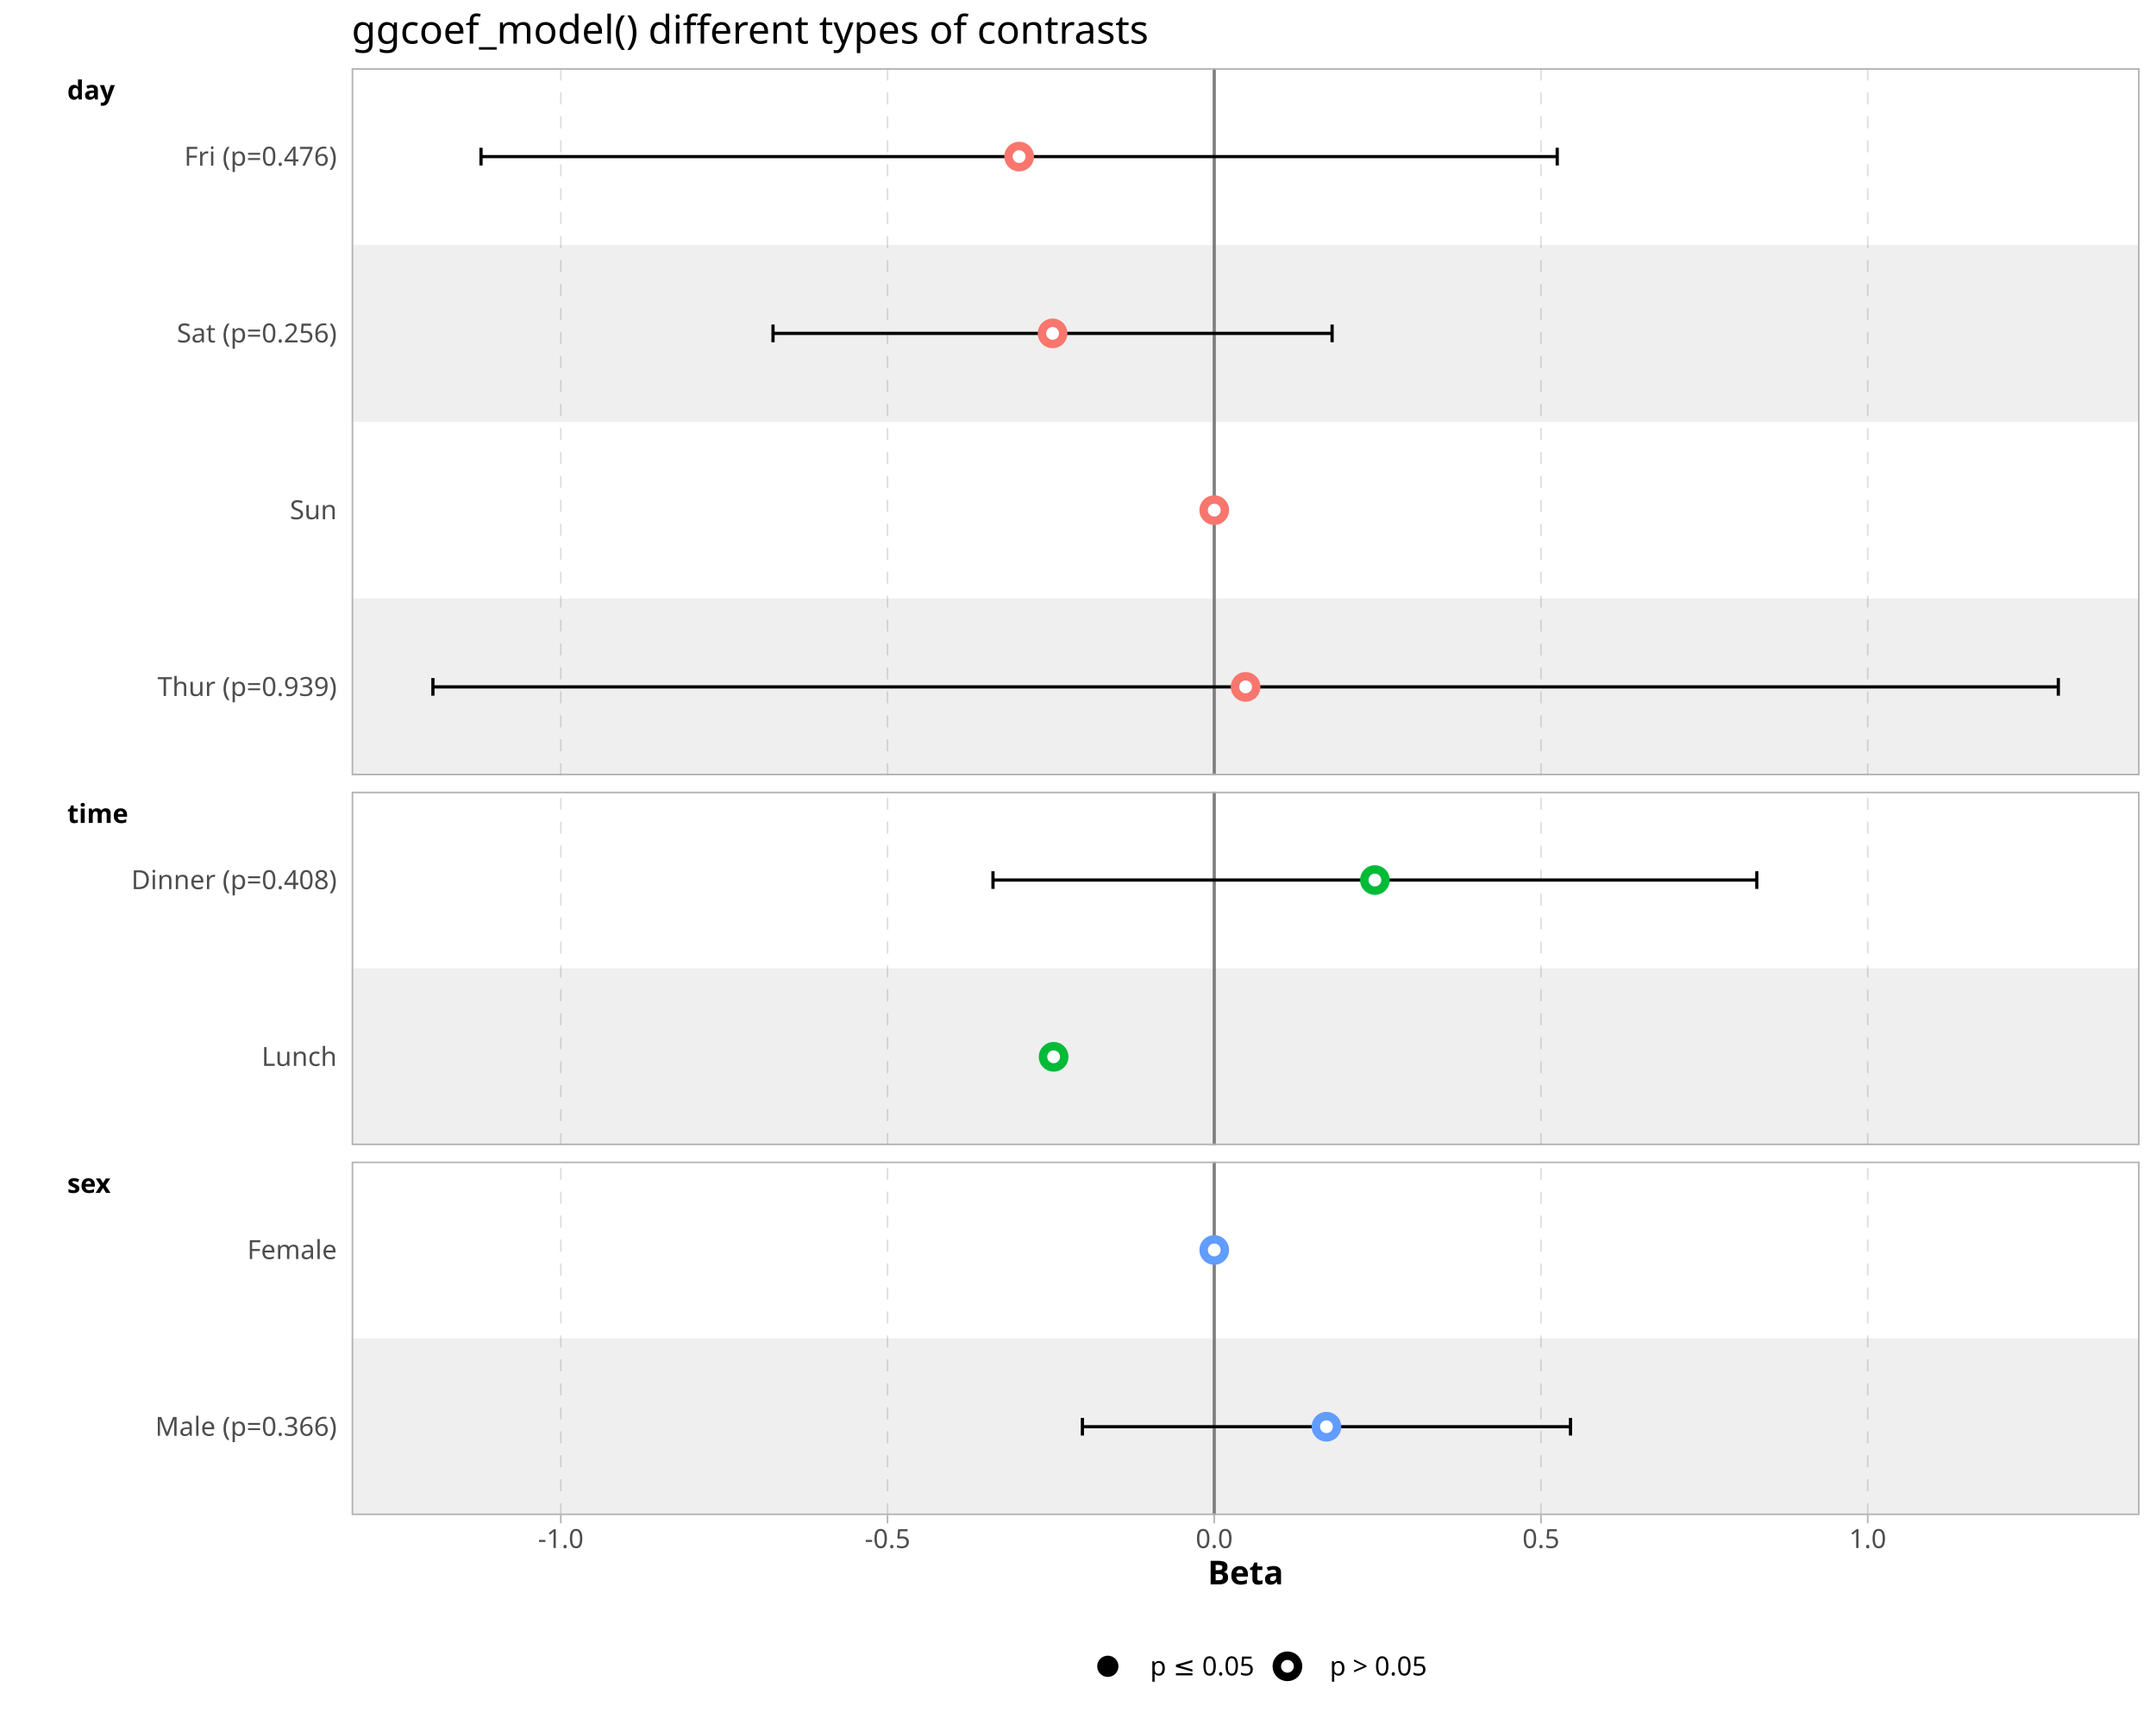
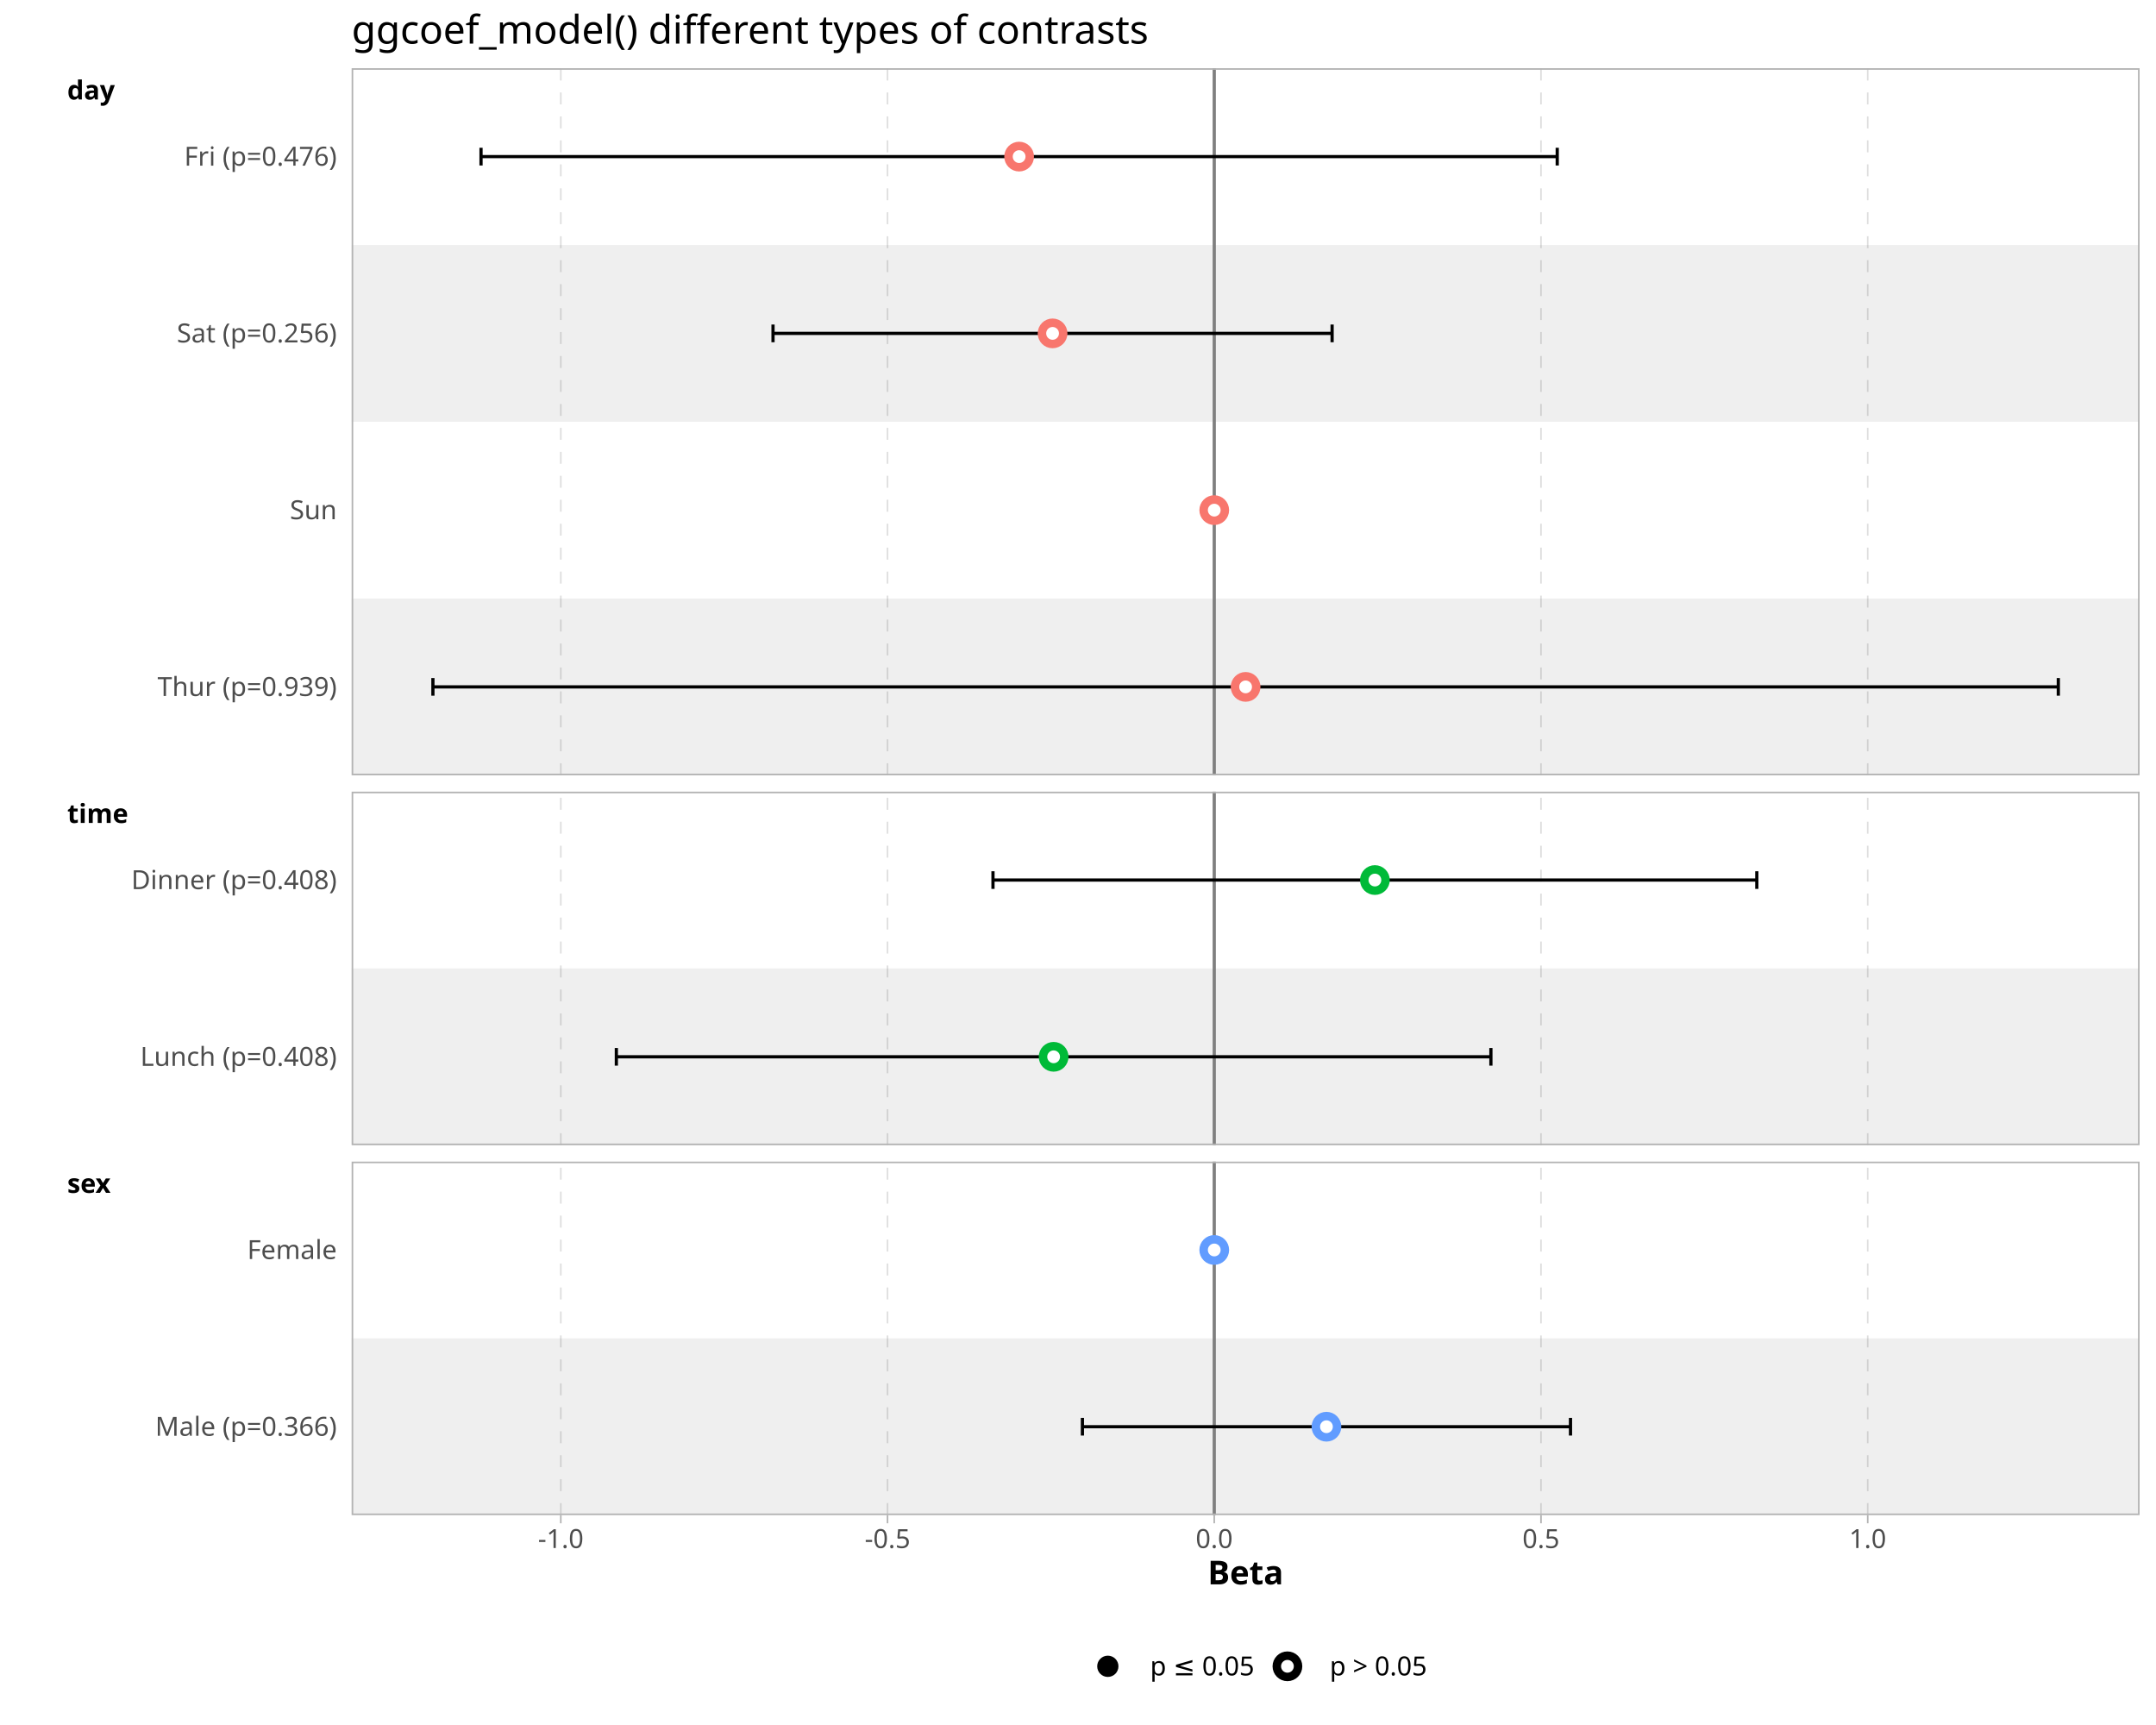
<svg xmlns="http://www.w3.org/2000/svg" class="svglite" data-engine-version="2.0" width="720.00pt" height="576.00pt" viewBox="0 0 720.00 576.00">
  <defs>
    <style type="text/css">
    .svglite line, .svglite polyline, .svglite polygon, .svglite path, .svglite rect, .svglite circle {
      fill: none;
      stroke: #000000;
      stroke-linecap: round;
      stroke-linejoin: round;
      stroke-miterlimit: 10.00;
    }
  </style>
  </defs>
  <rect width="100%" height="100%" style="stroke: none; fill: #FFFFFF;" />
  <defs>
    <clipPath id="cpMC4wMHw3MjAuMDB8MC4wMHw1NzYuMDA=">
      <rect x="0.00" y="0.00" width="720.00" height="576.00" />
    </clipPath>
  </defs>
  <g clip-path="url(#cpMC4wMHw3MjAuMDB8MC4wMHw1NzYuMDA=)">
    <rect x="0.00" y="0.00" width="720.00" height="576.00" style="stroke-width: 1.07; stroke: #FFFFFF; fill: #FFFFFF;" />
  </g>
  <defs>
    <clipPath id="cpMTE3LjQzfDcxNC41MnwyMi43OHwyNTguODc=">
      <rect x="117.43" y="22.78" width="597.09" height="236.09" />
    </clipPath>
  </defs>
  <g clip-path="url(#cpMTE3LjQzfDcxNC41MnwyMi43OHwyNTguODc=)">
    <rect x="117.43" y="22.78" width="597.09" height="236.09" style="stroke-width: 1.07; stroke: none; fill: #FFFFFF;" />
    <polyline points="187.28,258.87 187.28,22.78 " style="stroke-width: 0.53; stroke: #DEDEDE; stroke-dasharray: 4.00,4.00; stroke-linecap: butt;" />
    <polyline points="296.39,258.87 296.39,22.78 " style="stroke-width: 0.53; stroke: #DEDEDE; stroke-dasharray: 4.00,4.00; stroke-linecap: butt;" />
    <polyline points="405.50,258.87 405.50,22.78 " style="stroke-width: 0.53; stroke: #DEDEDE; stroke-dasharray: 4.00,4.00; stroke-linecap: butt;" />
    <polyline points="514.62,258.87 514.62,22.78 " style="stroke-width: 0.53; stroke: #DEDEDE; stroke-dasharray: 4.00,4.00; stroke-linecap: butt;" />
    <polyline points="623.73,258.87 623.73,22.78 " style="stroke-width: 0.53; stroke: #DEDEDE; stroke-dasharray: 4.00,4.00; stroke-linecap: butt;" />
    <rect x="117.43" y="199.85" width="597.09" height="59.02" style="stroke-width: 1.07; stroke: none; stroke-linecap: butt; stroke-linejoin: miter; fill: #111111; fill-opacity: 0.067;" />
    <rect x="117.43" y="140.83" width="597.09" height="59.02" style="stroke-width: 1.07; stroke: none; stroke-linecap: butt; stroke-linejoin: miter;" />
    <rect x="117.43" y="81.81" width="597.09" height="59.02" style="stroke-width: 1.07; stroke: none; stroke-linecap: butt; stroke-linejoin: miter; fill: #111111; fill-opacity: 0.067;" />
    <rect x="117.43" y="22.78" width="597.09" height="59.02" style="stroke-width: 1.07; stroke: none; stroke-linecap: butt; stroke-linejoin: miter;" />
    <line x1="405.50" y1="258.87" x2="405.50" y2="22.78" style="stroke-width: 1.07; stroke: #7F7F7F; stroke-linecap: butt;" />
    <polyline points="520.04,55.25 520.04,49.34 " style="stroke-width: 1.07; stroke-linecap: butt;" />
    <polyline points="520.04,52.29 160.64,52.29 " style="stroke-width: 1.07; stroke-linecap: butt;" />
    <polyline points="160.64,55.25 160.64,49.34 " style="stroke-width: 1.07; stroke-linecap: butt;" />
    <polyline points="444.86,114.27 444.86,108.36 " style="stroke-width: 1.07; stroke-linecap: butt;" />
    <polyline points="444.86,111.32 258.15,111.32 " style="stroke-width: 1.07; stroke-linecap: butt;" />
    <polyline points="258.15,114.27 258.15,108.36 " style="stroke-width: 1.07; stroke-linecap: butt;" />
    <polyline points="687.38,232.31 687.38,226.41 " style="stroke-width: 1.07; stroke-linecap: butt;" />
    <polyline points="687.38,229.36 144.57,229.36 " style="stroke-width: 1.07; stroke-linecap: butt;" />
    <polyline points="144.57,232.31 144.57,226.41 " style="stroke-width: 1.07; stroke-linecap: butt;" />
    <circle cx="340.34" cy="52.29" r="3.55" style="stroke-width: 2.83; stroke: #F8766D; fill: #FFFFFF;" />
    <circle cx="351.51" cy="111.32" r="3.55" style="stroke-width: 2.83; stroke: #F8766D; fill: #FFFFFF;" />
    <circle cx="405.50" cy="170.34" r="3.55" style="stroke-width: 2.83; stroke: #F8766D; fill: #FFFFFF;" />
    <circle cx="415.97" cy="229.36" r="3.55" style="stroke-width: 2.83; stroke: #F8766D; fill: #FFFFFF;" />
    <rect x="117.43" y="22.78" width="597.09" height="236.09" style="stroke-width: 1.07; stroke: #B3B3B3;" />
  </g>
  <g clip-path="url(#cpMC4wMHw3MjAuMDB8MC4wMHw1NzYuMDA=)">
</g>
  <defs>
    <clipPath id="cpMTE3LjQzfDcxNC41MnwyNjQuMzV8MzgyLjM5">
      <rect x="117.43" y="264.35" width="597.09" height="118.04" />
    </clipPath>
  </defs>
  <g clip-path="url(#cpMTE3LjQzfDcxNC41MnwyNjQuMzV8MzgyLjM5)">
    <rect x="117.43" y="264.35" width="597.09" height="118.04" style="stroke-width: 1.07; stroke: none; fill: #FFFFFF;" />
    <polyline points="187.28,382.39 187.28,264.35 " style="stroke-width: 0.53; stroke: #DEDEDE; stroke-dasharray: 4.00,4.00; stroke-linecap: butt;" />
    <polyline points="296.39,382.39 296.39,264.35 " style="stroke-width: 0.53; stroke: #DEDEDE; stroke-dasharray: 4.00,4.00; stroke-linecap: butt;" />
    <polyline points="405.50,382.39 405.50,264.35 " style="stroke-width: 0.53; stroke: #DEDEDE; stroke-dasharray: 4.00,4.00; stroke-linecap: butt;" />
    <polyline points="514.62,382.39 514.62,264.35 " style="stroke-width: 0.53; stroke: #DEDEDE; stroke-dasharray: 4.00,4.00; stroke-linecap: butt;" />
    <polyline points="623.73,382.39 623.73,264.35 " style="stroke-width: 0.53; stroke: #DEDEDE; stroke-dasharray: 4.00,4.00; stroke-linecap: butt;" />
    <rect x="117.43" y="323.37" width="597.09" height="59.02" style="stroke-width: 1.07; stroke: none; stroke-linecap: butt; stroke-linejoin: miter; fill: #111111; fill-opacity: 0.067;" />
    <rect x="117.43" y="264.35" width="597.09" height="59.02" style="stroke-width: 1.07; stroke: none; stroke-linecap: butt; stroke-linejoin: miter;" />
    <line x1="405.50" y1="382.39" x2="405.50" y2="264.35" style="stroke-width: 1.07; stroke: #7F7F7F; stroke-linecap: butt;" />
    <polyline points="586.69,296.81 586.69,290.91 " style="stroke-width: 1.07; stroke-linecap: butt;" />
    <polyline points="586.69,293.86 331.61,293.86 " style="stroke-width: 1.07; stroke-linecap: butt;" />
    <polyline points="331.61,296.81 331.61,290.91 " style="stroke-width: 1.07; stroke-linecap: butt;" />
+     <polyline points="497.89,355.83 497.89,349.93 " style="stroke-width: 1.07; stroke-linecap: butt;" />
+     <polyline points="497.89,352.88 205.83,352.88 " style="stroke-width: 1.07; stroke-linecap: butt;" />
+     <polyline points="205.83,355.83 205.83,349.93 " style="stroke-width: 1.07; stroke-linecap: butt;" />
    <circle cx="459.15" cy="293.86" r="3.55" style="stroke-width: 2.83; stroke: #00BA38; fill: #FFFFFF;" />
    <circle cx="351.86" cy="352.88" r="3.55" style="stroke-width: 2.83; stroke: #00BA38; fill: #FFFFFF;" />
    <rect x="117.43" y="264.35" width="597.09" height="118.04" style="stroke-width: 1.07; stroke: #B3B3B3;" />
  </g>
  <g clip-path="url(#cpMC4wMHw3MjAuMDB8MC4wMHw1NzYuMDA=)">
</g>
  <defs>
    <clipPath id="cpMTE3LjQzfDcxNC41MnwzODcuODd8NTA1Ljkx">
      <rect x="117.43" y="387.87" width="597.09" height="118.04" />
    </clipPath>
  </defs>
  <g clip-path="url(#cpMTE3LjQzfDcxNC41MnwzODcuODd8NTA1Ljkx)">
    <rect x="117.43" y="387.87" width="597.09" height="118.04" style="stroke-width: 1.07; stroke: none; fill: #FFFFFF;" />
    <polyline points="187.28,505.91 187.28,387.87 " style="stroke-width: 0.53; stroke: #DEDEDE; stroke-dasharray: 4.00,4.00; stroke-linecap: butt;" />
    <polyline points="296.39,505.91 296.39,387.87 " style="stroke-width: 0.53; stroke: #DEDEDE; stroke-dasharray: 4.00,4.00; stroke-linecap: butt;" />
    <polyline points="405.50,505.91 405.50,387.87 " style="stroke-width: 0.53; stroke: #DEDEDE; stroke-dasharray: 4.00,4.00; stroke-linecap: butt;" />
    <polyline points="514.62,505.91 514.62,387.87 " style="stroke-width: 0.53; stroke: #DEDEDE; stroke-dasharray: 4.00,4.00; stroke-linecap: butt;" />
    <polyline points="623.73,505.91 623.73,387.87 " style="stroke-width: 0.53; stroke: #DEDEDE; stroke-dasharray: 4.00,4.00; stroke-linecap: butt;" />
    <rect x="117.43" y="446.89" width="597.09" height="59.02" style="stroke-width: 1.07; stroke: none; stroke-linecap: butt; stroke-linejoin: miter; fill: #111111; fill-opacity: 0.067;" />
    <rect x="117.43" y="387.87" width="597.09" height="59.02" style="stroke-width: 1.07; stroke: none; stroke-linecap: butt; stroke-linejoin: miter;" />
    <line x1="405.50" y1="505.91" x2="405.50" y2="387.87" style="stroke-width: 1.07; stroke: #7F7F7F; stroke-linecap: butt;" />
    <polyline points="524.47,479.35 524.47,473.45 " style="stroke-width: 1.07; stroke-linecap: butt;" />
    <polyline points="524.47,476.40 361.47,476.40 " style="stroke-width: 1.07; stroke-linecap: butt;" />
    <polyline points="361.47,479.35 361.47,473.45 " style="stroke-width: 1.07; stroke-linecap: butt;" />
    <circle cx="405.50" cy="417.38" r="3.55" style="stroke-width: 2.83; stroke: #619CFF; fill: #FFFFFF;" />
    <circle cx="442.97" cy="476.40" r="3.55" style="stroke-width: 2.83; stroke: #619CFF; fill: #FFFFFF;" />
    <rect x="117.43" y="387.87" width="597.09" height="118.04" style="stroke-width: 1.07; stroke: #B3B3B3;" />
  </g>
  <g clip-path="url(#cpMC4wMHw3MjAuMDB8MC4wMHw1NzYuMDA=)">
</g>
  <defs>
    <clipPath id="cpMTguMDd8NDMuNDd8MjIuNzh8MjU4Ljg3">
      <rect x="18.07" y="22.78" width="25.39" height="236.09" />
    </clipPath>
  </defs>
  <g clip-path="url(#cpMTguMDd8NDMuNDd8MjIuNzh8MjU4Ljg3)">
    <text x="22.46" y="33.22" style="font-size: 8.80px; font-weight: bold; font-family: sans;" textLength="14.19px" lengthAdjust="spacingAndGlyphs">day</text>
  </g>
  <g clip-path="url(#cpMC4wMHw3MjAuMDB8MC4wMHw1NzYuMDA=)">
</g>
  <defs>
    <clipPath id="cpMTguMDd8NDMuNDd8MjY0LjM1fDM4Mi4zOQ==">
      <rect x="18.07" y="264.35" width="25.39" height="118.04" />
    </clipPath>
  </defs>
  <g clip-path="url(#cpMTguMDd8NDMuNDd8MjY0LjM1fDM4Mi4zOQ==)">
    <text x="22.46" y="274.79" style="font-size: 8.80px; font-weight: bold; font-family: sans;" textLength="16.63px" lengthAdjust="spacingAndGlyphs">time</text>
  </g>
  <g clip-path="url(#cpMC4wMHw3MjAuMDB8MC4wMHw1NzYuMDA=)">
</g>
  <defs>
    <clipPath id="cpMTguMDd8NDMuNDd8Mzg3Ljg3fDUwNS45MQ==">
      <rect x="18.07" y="387.87" width="25.39" height="118.04" />
    </clipPath>
  </defs>
  <g clip-path="url(#cpMTguMDd8NDMuNDd8Mzg3Ljg3fDUwNS45MQ==)">
    <text x="22.46" y="398.31" style="font-size: 8.80px; font-weight: bold; font-family: sans;" textLength="13.70px" lengthAdjust="spacingAndGlyphs">sex</text>
  </g>
  <g clip-path="url(#cpMC4wMHw3MjAuMDB8MC4wMHw1NzYuMDA=)">
    <polyline points="187.28,508.65 187.28,505.91 " style="stroke-width: 0.53; stroke: #B3B3B3; stroke-linecap: butt;" />
    <polyline points="296.39,508.65 296.39,505.91 " style="stroke-width: 0.53; stroke: #B3B3B3; stroke-linecap: butt;" />
    <polyline points="405.50,508.65 405.50,505.91 " style="stroke-width: 0.53; stroke: #B3B3B3; stroke-linecap: butt;" />
    <polyline points="514.62,508.65 514.62,505.91 " style="stroke-width: 0.53; stroke: #B3B3B3; stroke-linecap: butt;" />
    <polyline points="623.73,508.65 623.73,505.91 " style="stroke-width: 0.53; stroke: #B3B3B3; stroke-linecap: butt;" />
    <text x="187.28" y="516.90" text-anchor="middle" style="font-size: 8.80px; fill: #4D4D4D; font-family: sans;" textLength="15.16px" lengthAdjust="spacingAndGlyphs">-1.0</text>
    <text x="296.39" y="516.90" text-anchor="middle" style="font-size: 8.80px; fill: #4D4D4D; font-family: sans;" textLength="15.16px" lengthAdjust="spacingAndGlyphs">-0.5</text>
    <text x="405.50" y="516.90" text-anchor="middle" style="font-size: 8.80px; fill: #4D4D4D; font-family: sans;" textLength="12.23px" lengthAdjust="spacingAndGlyphs">0.0</text>
    <text x="514.62" y="516.90" text-anchor="middle" style="font-size: 8.80px; fill: #4D4D4D; font-family: sans;" textLength="12.23px" lengthAdjust="spacingAndGlyphs">0.5</text>
    <text x="623.73" y="516.90" text-anchor="middle" style="font-size: 8.80px; fill: #4D4D4D; font-family: sans;" textLength="12.23px" lengthAdjust="spacingAndGlyphs">1.0</text>
    <text x="112.50" y="232.39" text-anchor="end" style="font-size: 8.80px; fill: #4D4D4D; font-family: sans;" textLength="58.46px" lengthAdjust="spacingAndGlyphs">Thur (p=0.939)</text>
    <text x="112.50" y="173.37" text-anchor="end" style="font-size: 8.80px; fill: #4D4D4D; font-family: sans;" textLength="15.66px" lengthAdjust="spacingAndGlyphs">Sun</text>
    <text x="112.50" y="114.34" text-anchor="end" style="font-size: 8.80px; fill: #4D4D4D; font-family: sans;" textLength="53.58px" lengthAdjust="spacingAndGlyphs">Sat (p=0.256)</text>
    <text x="112.50" y="55.32" text-anchor="end" style="font-size: 8.80px; fill: #4D4D4D; font-family: sans;" textLength="50.62px" lengthAdjust="spacingAndGlyphs">Fri (p=0.476)</text>
-     <text x="112.50" y="355.91" text-anchor="end" style="font-size: 8.80px; fill: #4D4D4D; font-family: sans;" textLength="23.98px" lengthAdjust="spacingAndGlyphs">Lunch</text>
+     <text x="112.50" y="355.91" text-anchor="end" style="font-size: 8.80px; fill: #4D4D4D; font-family: sans;" textLength="64.35px" lengthAdjust="spacingAndGlyphs">Lunch (p=0.408)</text>
    <text x="112.50" y="296.89" text-anchor="end" style="font-size: 8.80px; fill: #4D4D4D; font-family: sans;" textLength="66.29px" lengthAdjust="spacingAndGlyphs">Dinner (p=0.408)</text>
    <text x="112.50" y="479.43" text-anchor="end" style="font-size: 8.80px; fill: #4D4D4D; font-family: sans;" textLength="59.44px" lengthAdjust="spacingAndGlyphs">Male (p=0.366)</text>
    <text x="112.50" y="420.41" text-anchor="end" style="font-size: 8.80px; fill: #4D4D4D; font-family: sans;" textLength="29.35px" lengthAdjust="spacingAndGlyphs">Female</text>
    <text x="415.97" y="529.04" text-anchor="middle" style="font-size: 11.00px; font-weight: bold; font-family: sans;" textLength="22.63px" lengthAdjust="spacingAndGlyphs">Beta</text>
    <rect x="350.36" y="542.28" width="131.23" height="28.24" style="stroke-width: 1.07; stroke: none; fill: #FFFFFF;" />
    <rect x="361.32" y="547.76" width="17.28" height="17.28" style="stroke-width: 1.07; stroke: none; fill: #FFFFFF;" />
    <circle cx="369.96" cy="556.40" r="3.55" style="stroke-width: 2.83; stroke: none; fill: #000000;" />
    <rect x="421.30" y="547.76" width="17.28" height="17.28" style="stroke-width: 1.07; stroke: none; fill: #FFFFFF;" />
    <circle cx="429.94" cy="556.40" r="3.55" style="stroke-width: 2.83; fill: #FFFFFF;" />
    <text x="384.08" y="559.43" style="font-size: 8.80px; font-family: sans;" textLength="31.74px" lengthAdjust="spacingAndGlyphs">p ≤ 0.05</text>
    <text x="444.06" y="559.43" style="font-size: 8.80px; font-family: sans;" textLength="32.05px" lengthAdjust="spacingAndGlyphs">p &gt; 0.05</text>
    <text x="117.43" y="14.56" style="font-size: 13.20px; font-family: sans;" textLength="250.23px" lengthAdjust="spacingAndGlyphs">ggcoef_model() different types of contrasts</text>
  </g>
</svg>
